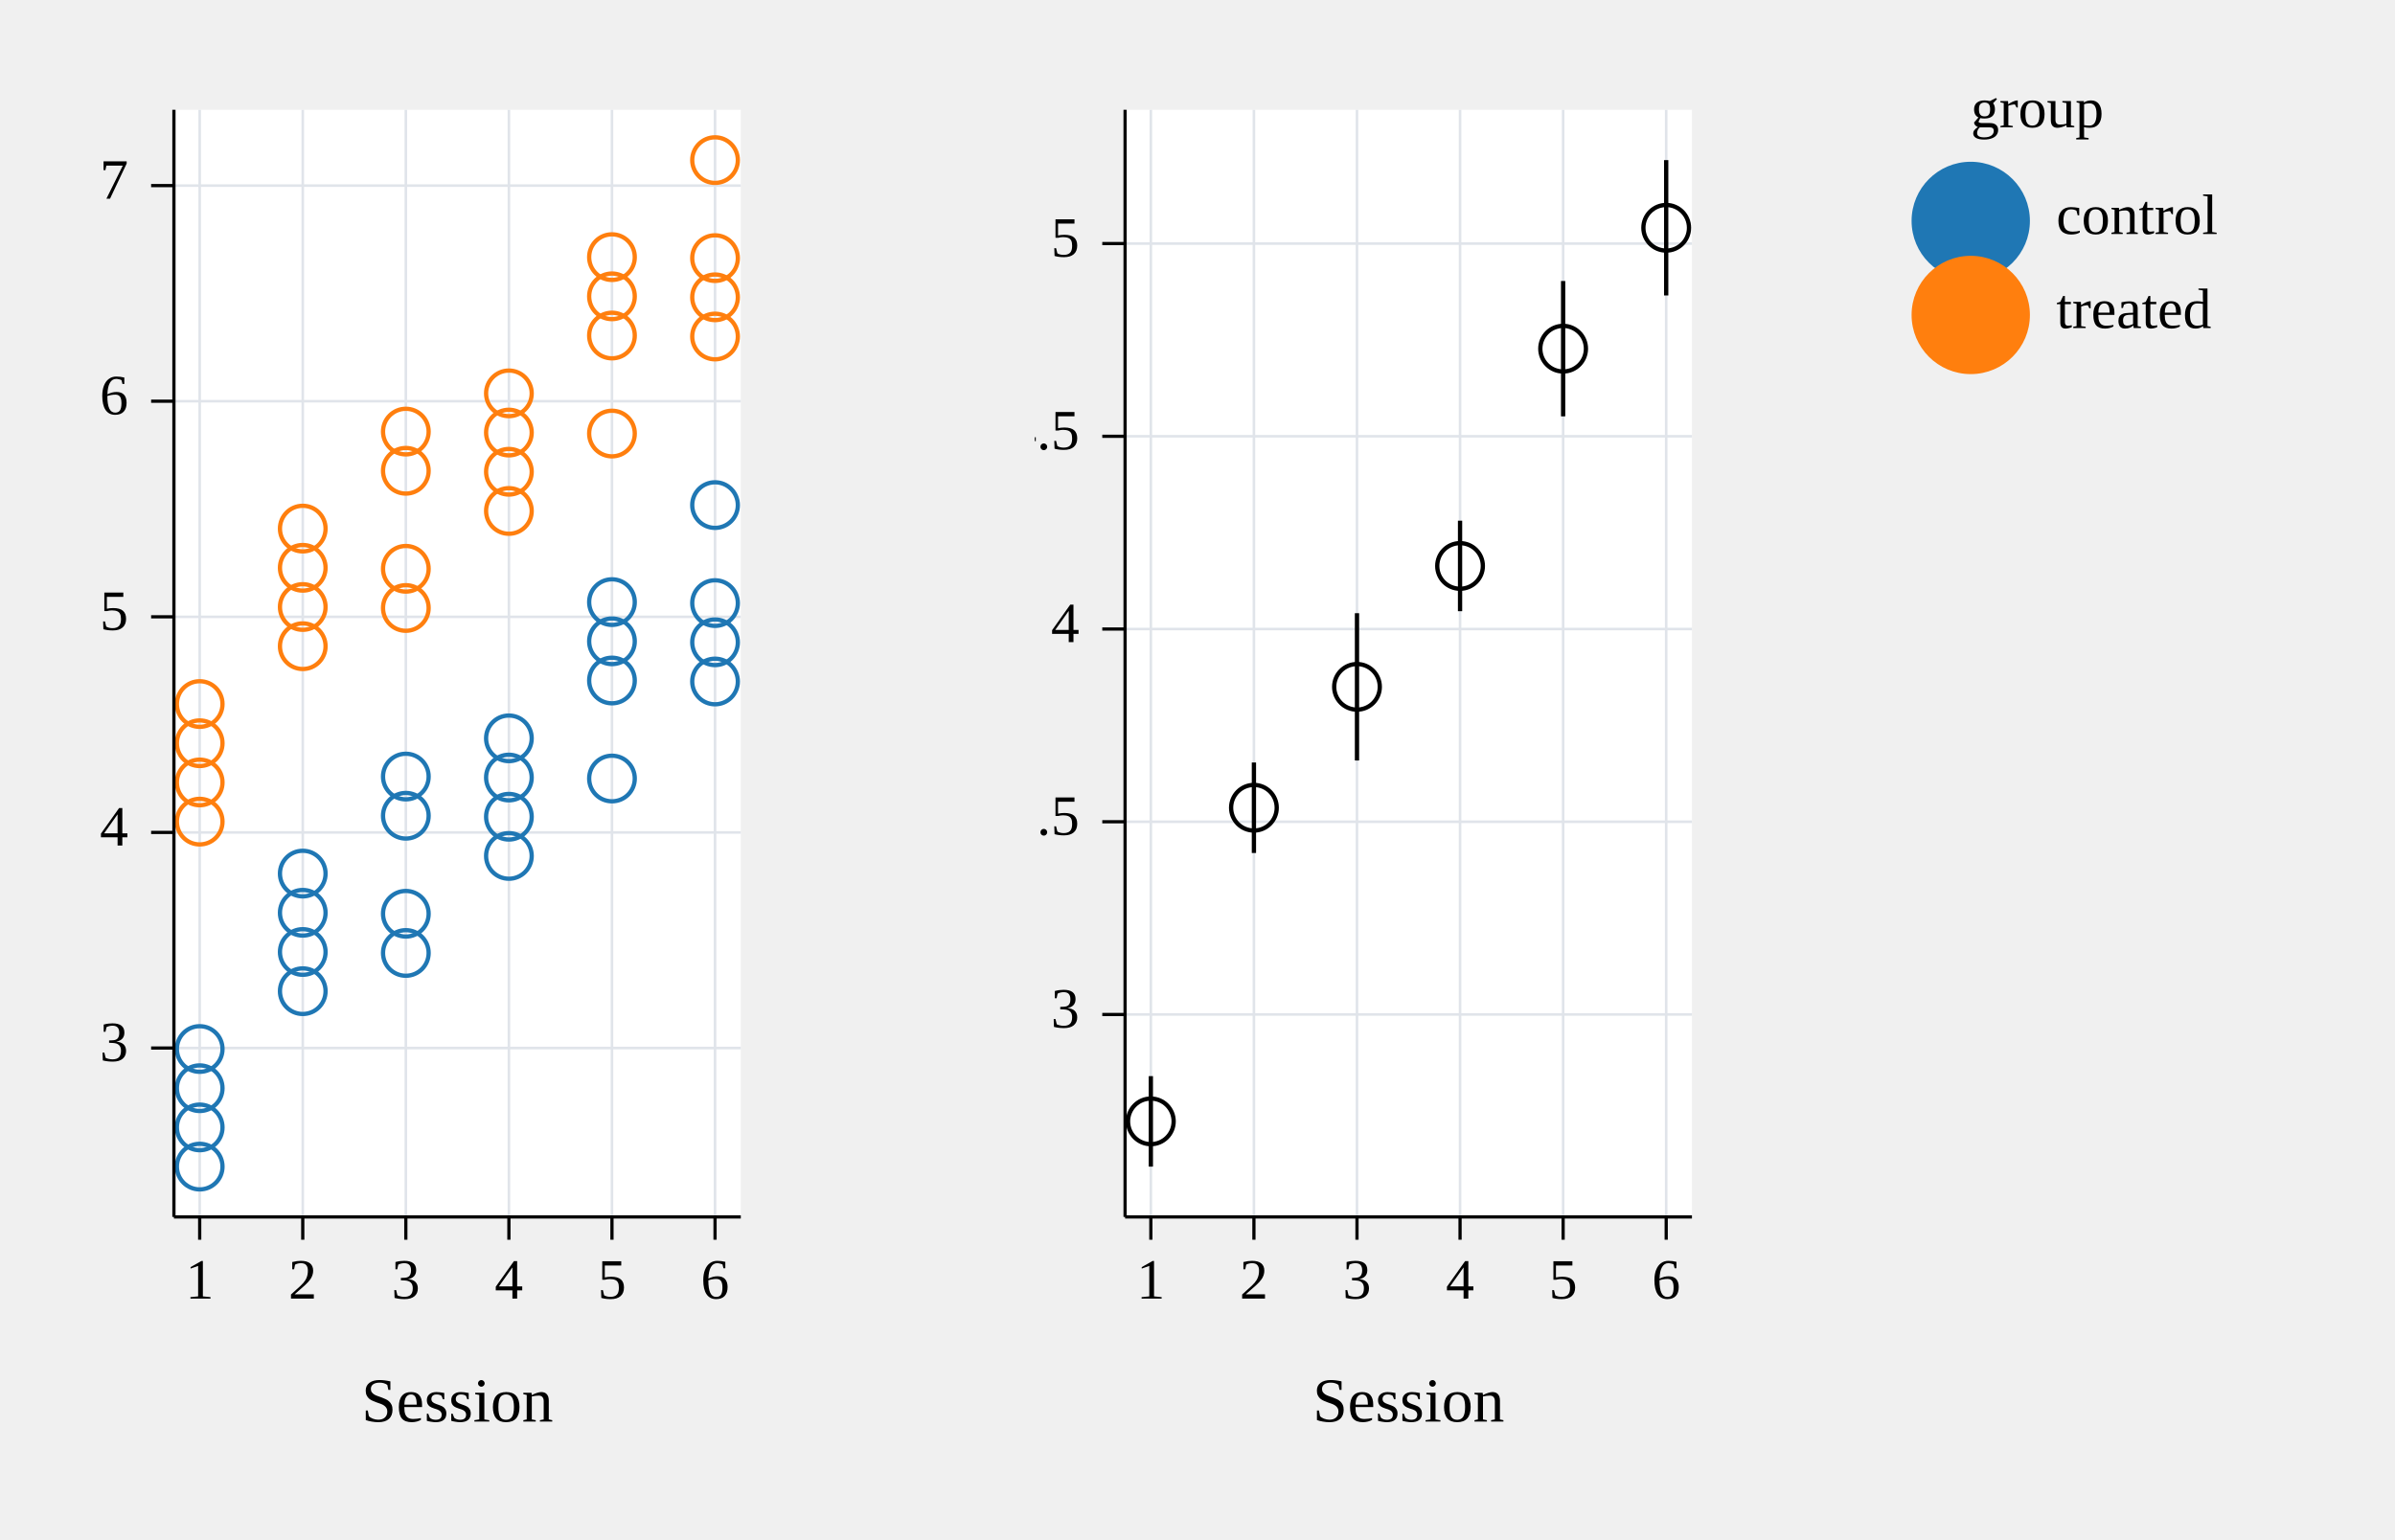
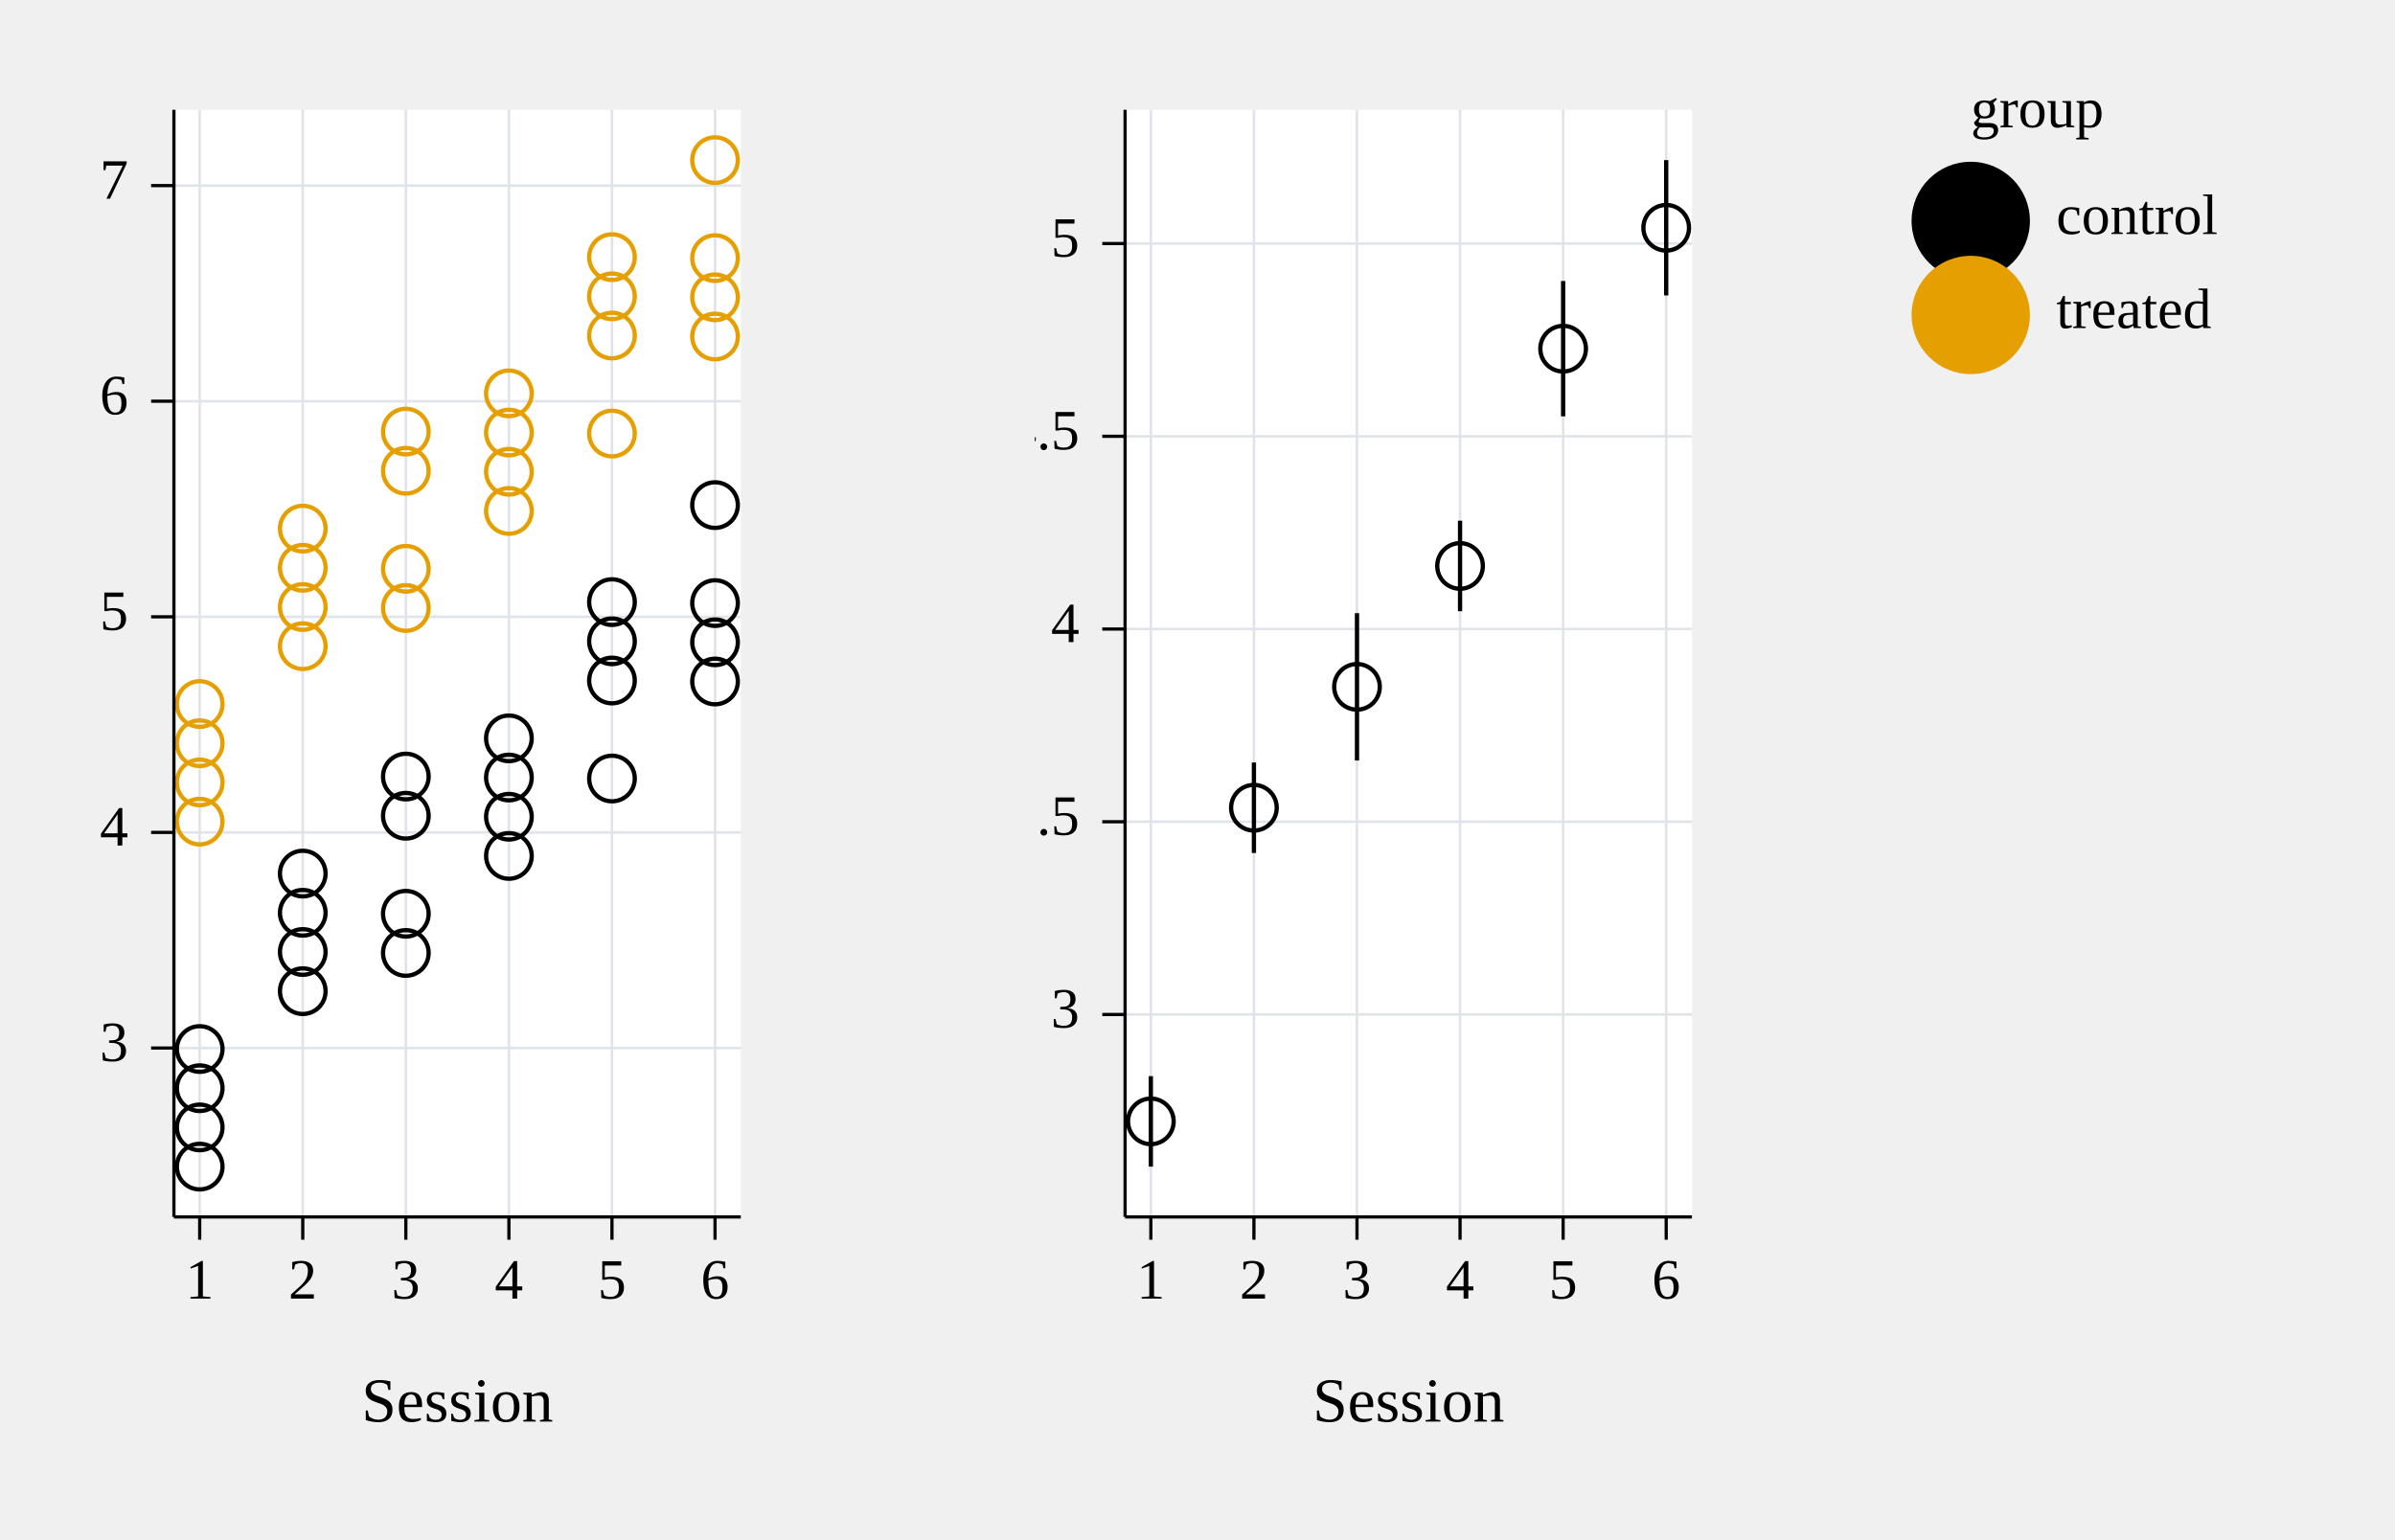
<svg xmlns="http://www.w3.org/2000/svg" width="560" height="360" viewBox="0 0 560 360" id="intaglio-svg" role="img" aria-labelledby="intaglio-svg-title" aria-describedby="intaglio-svg-description">
  <g data-name="composition-cell-0" clip-path="url(#clip-0)">
    <g data-name="plot-panel" clip-path="url(#clip-1)">
      <rect data-name="plot-panel-background" stroke="none" fill="#ffffff" stroke-width="1" stroke-linecap="butt" stroke-linejoin="miter" x="40.668" y="25.679" width="132.548" height="258.951" />
      <polyline data-name="plot-panel-grid-x" stroke="#e0e4ea" fill="none" stroke-width="0.6" stroke-linecap="butt" stroke-linejoin="miter" points="46.693,284.63 46.693,25.679" />
      <polyline data-name="plot-panel-grid-x" stroke="#e0e4ea" fill="none" stroke-width="0.6" stroke-linecap="butt" stroke-linejoin="miter" points="70.792,284.63 70.792,25.679" />
      <polyline data-name="plot-panel-grid-x" stroke="#e0e4ea" fill="none" stroke-width="0.6" stroke-linecap="butt" stroke-linejoin="miter" points="94.892,284.63 94.892,25.679" />
      <polyline data-name="plot-panel-grid-x" stroke="#e0e4ea" fill="none" stroke-width="0.6" stroke-linecap="butt" stroke-linejoin="miter" points="118.991,284.63 118.991,25.679" />
      <polyline data-name="plot-panel-grid-x" stroke="#e0e4ea" fill="none" stroke-width="0.6" stroke-linecap="butt" stroke-linejoin="miter" points="143.091,284.63 143.091,25.679" />
      <polyline data-name="plot-panel-grid-x" stroke="#e0e4ea" fill="none" stroke-width="0.6" stroke-linecap="butt" stroke-linejoin="miter" points="167.191,284.63 167.191,25.679" />
      <polyline data-name="plot-panel-grid-y" stroke="#e0e4ea" fill="none" stroke-width="0.6" stroke-linecap="butt" stroke-linejoin="miter" points="40.668,245.123 173.215,245.123" />
      <polyline data-name="plot-panel-grid-y" stroke="#e0e4ea" fill="none" stroke-width="0.6" stroke-linecap="butt" stroke-linejoin="miter" points="40.668,194.695 173.215,194.695" />
      <polyline data-name="plot-panel-grid-y" stroke="#e0e4ea" fill="none" stroke-width="0.6" stroke-linecap="butt" stroke-linejoin="miter" points="40.668,144.266 173.215,144.266" />
      <polyline data-name="plot-panel-grid-y" stroke="#e0e4ea" fill="none" stroke-width="0.6" stroke-linecap="butt" stroke-linejoin="miter" points="40.668,93.838 173.215,93.838" />
      <polyline data-name="plot-panel-grid-y" stroke="#e0e4ea" fill="none" stroke-width="0.6" stroke-linecap="butt" stroke-linejoin="miter" points="40.668,43.409 173.215,43.409" />
-       <circle stroke="#1f77b4" fill="none" stroke-width="1" stroke-linecap="butt" stroke-linejoin="miter" cx="46.693" cy="272.859" r="5.333" />
-       <circle stroke="#1f77b4" fill="none" stroke-width="1" stroke-linecap="butt" stroke-linejoin="miter" cx="70.792" cy="231.829" r="5.333" />
-       <circle stroke="#1f77b4" fill="none" stroke-width="1" stroke-linecap="butt" stroke-linejoin="miter" cx="94.892" cy="190.798" r="5.333" />
-       <circle stroke="#1f77b4" fill="none" stroke-width="1" stroke-linecap="butt" stroke-linejoin="miter" cx="118.991" cy="200.196" r="5.333" />
-       <circle stroke="#1f77b4" fill="none" stroke-width="1" stroke-linecap="butt" stroke-linejoin="miter" cx="143.091" cy="159.166" r="5.333" />
-       <circle stroke="#1f77b4" fill="none" stroke-width="1" stroke-linecap="butt" stroke-linejoin="miter" cx="167.191" cy="118.135" r="5.333" />
-       <circle stroke="#1f77b4" fill="none" stroke-width="1" stroke-linecap="butt" stroke-linejoin="miter" cx="46.693" cy="263.69" r="5.333" />
-       <circle stroke="#1f77b4" fill="none" stroke-width="1" stroke-linecap="butt" stroke-linejoin="miter" cx="70.792" cy="222.66" r="5.333" />
-       <circle stroke="#1f77b4" fill="none" stroke-width="1" stroke-linecap="butt" stroke-linejoin="miter" cx="94.892" cy="181.629" r="5.333" />
-       <circle stroke="#1f77b4" fill="none" stroke-width="1" stroke-linecap="butt" stroke-linejoin="miter" cx="118.991" cy="191.027" r="5.333" />
-       <circle stroke="#1f77b4" fill="none" stroke-width="1" stroke-linecap="butt" stroke-linejoin="miter" cx="143.091" cy="149.997" r="5.333" />
-       <circle stroke="#1f77b4" fill="none" stroke-width="1" stroke-linecap="butt" stroke-linejoin="miter" cx="167.191" cy="159.395" r="5.333" />
-       <circle stroke="#1f77b4" fill="none" stroke-width="1" stroke-linecap="butt" stroke-linejoin="miter" cx="46.693" cy="254.522" r="5.333" />
-       <circle stroke="#1f77b4" fill="none" stroke-width="1" stroke-linecap="butt" stroke-linejoin="miter" cx="70.792" cy="213.491" r="5.333" />
-       <circle stroke="#1f77b4" fill="none" stroke-width="1" stroke-linecap="butt" stroke-linejoin="miter" cx="94.892" cy="222.889" r="5.333" />
-       <circle stroke="#1f77b4" fill="none" stroke-width="1" stroke-linecap="butt" stroke-linejoin="miter" cx="118.991" cy="181.858" r="5.333" />
-       <circle stroke="#1f77b4" fill="none" stroke-width="1" stroke-linecap="butt" stroke-linejoin="miter" cx="143.091" cy="140.828" r="5.333" />
-       <circle stroke="#1f77b4" fill="none" stroke-width="1" stroke-linecap="butt" stroke-linejoin="miter" cx="167.191" cy="150.226" r="5.333" />
-       <circle stroke="#1f77b4" fill="none" stroke-width="1" stroke-linecap="butt" stroke-linejoin="miter" cx="46.693" cy="245.353" r="5.333" />
-       <circle stroke="#1f77b4" fill="none" stroke-width="1" stroke-linecap="butt" stroke-linejoin="miter" cx="70.792" cy="204.322" r="5.333" />
-       <circle stroke="#1f77b4" fill="none" stroke-width="1" stroke-linecap="butt" stroke-linejoin="miter" cx="94.892" cy="213.72" r="5.333" />
-       <circle stroke="#1f77b4" fill="none" stroke-width="1" stroke-linecap="butt" stroke-linejoin="miter" cx="118.991" cy="172.69" r="5.333" />
-       <circle stroke="#1f77b4" fill="none" stroke-width="1" stroke-linecap="butt" stroke-linejoin="miter" cx="143.091" cy="182.088" r="5.333" />
-       <circle stroke="#1f77b4" fill="none" stroke-width="1" stroke-linecap="butt" stroke-linejoin="miter" cx="167.191" cy="141.057" r="5.333" />
-       <circle stroke="#ff7f0e" fill="none" stroke-width="1" stroke-linecap="butt" stroke-linejoin="miter" cx="46.693" cy="192.173" r="5.333" />
-       <circle stroke="#ff7f0e" fill="none" stroke-width="1" stroke-linecap="butt" stroke-linejoin="miter" cx="70.792" cy="151.143" r="5.333" />
-       <circle stroke="#ff7f0e" fill="none" stroke-width="1" stroke-linecap="butt" stroke-linejoin="miter" cx="94.892" cy="110.112" r="5.333" />
-       <circle stroke="#ff7f0e" fill="none" stroke-width="1" stroke-linecap="butt" stroke-linejoin="miter" cx="118.991" cy="119.51" r="5.333" />
-       <circle stroke="#ff7f0e" fill="none" stroke-width="1" stroke-linecap="butt" stroke-linejoin="miter" cx="143.091" cy="78.48" r="5.333" />
-       <circle stroke="#ff7f0e" fill="none" stroke-width="1" stroke-linecap="butt" stroke-linejoin="miter" cx="167.191" cy="37.45" r="5.333" />
-       <circle stroke="#ff7f0e" fill="none" stroke-width="1" stroke-linecap="butt" stroke-linejoin="miter" cx="46.693" cy="183.005" r="5.333" />
-       <circle stroke="#ff7f0e" fill="none" stroke-width="1" stroke-linecap="butt" stroke-linejoin="miter" cx="70.792" cy="141.974" r="5.333" />
-       <circle stroke="#ff7f0e" fill="none" stroke-width="1" stroke-linecap="butt" stroke-linejoin="miter" cx="94.892" cy="100.944" r="5.333" />
-       <circle stroke="#ff7f0e" fill="none" stroke-width="1" stroke-linecap="butt" stroke-linejoin="miter" cx="118.991" cy="110.342" r="5.333" />
-       <circle stroke="#ff7f0e" fill="none" stroke-width="1" stroke-linecap="butt" stroke-linejoin="miter" cx="143.091" cy="69.311" r="5.333" />
-       <circle stroke="#ff7f0e" fill="none" stroke-width="1" stroke-linecap="butt" stroke-linejoin="miter" cx="167.191" cy="78.709" r="5.333" />
-       <circle stroke="#ff7f0e" fill="none" stroke-width="1" stroke-linecap="butt" stroke-linejoin="miter" cx="46.693" cy="173.836" r="5.333" />
-       <circle stroke="#ff7f0e" fill="none" stroke-width="1" stroke-linecap="butt" stroke-linejoin="miter" cx="70.792" cy="132.805" r="5.333" />
-       <circle stroke="#ff7f0e" fill="none" stroke-width="1" stroke-linecap="butt" stroke-linejoin="miter" cx="94.892" cy="142.203" r="5.333" />
-       <circle stroke="#ff7f0e" fill="none" stroke-width="1" stroke-linecap="butt" stroke-linejoin="miter" cx="118.991" cy="101.173" r="5.333" />
-       <circle stroke="#ff7f0e" fill="none" stroke-width="1" stroke-linecap="butt" stroke-linejoin="miter" cx="143.091" cy="60.142" r="5.333" />
-       <circle stroke="#ff7f0e" fill="none" stroke-width="1" stroke-linecap="butt" stroke-linejoin="miter" cx="167.191" cy="69.54" r="5.333" />
-       <circle stroke="#ff7f0e" fill="none" stroke-width="1" stroke-linecap="butt" stroke-linejoin="miter" cx="46.693" cy="164.667" r="5.333" />
-       <circle stroke="#ff7f0e" fill="none" stroke-width="1" stroke-linecap="butt" stroke-linejoin="miter" cx="70.792" cy="123.636" r="5.333" />
-       <circle stroke="#ff7f0e" fill="none" stroke-width="1" stroke-linecap="butt" stroke-linejoin="miter" cx="94.892" cy="133.035" r="5.333" />
-       <circle stroke="#ff7f0e" fill="none" stroke-width="1" stroke-linecap="butt" stroke-linejoin="miter" cx="118.991" cy="92.004" r="5.333" />
-       <circle stroke="#ff7f0e" fill="none" stroke-width="1" stroke-linecap="butt" stroke-linejoin="miter" cx="143.091" cy="101.402" r="5.333" />
-       <circle stroke="#ff7f0e" fill="none" stroke-width="1" stroke-linecap="butt" stroke-linejoin="miter" cx="167.191" cy="60.372" r="5.333" />
+       <circle stroke="#000000" fill="none" stroke-width="1" stroke-linecap="butt" stroke-linejoin="miter" cx="46.693" cy="272.859" r="5.333" />
+       <circle stroke="#000000" fill="none" stroke-width="1" stroke-linecap="butt" stroke-linejoin="miter" cx="70.792" cy="231.829" r="5.333" />
+       <circle stroke="#000000" fill="none" stroke-width="1" stroke-linecap="butt" stroke-linejoin="miter" cx="94.892" cy="190.798" r="5.333" />
+       <circle stroke="#000000" fill="none" stroke-width="1" stroke-linecap="butt" stroke-linejoin="miter" cx="118.991" cy="200.196" r="5.333" />
+       <circle stroke="#000000" fill="none" stroke-width="1" stroke-linecap="butt" stroke-linejoin="miter" cx="143.091" cy="159.166" r="5.333" />
+       <circle stroke="#000000" fill="none" stroke-width="1" stroke-linecap="butt" stroke-linejoin="miter" cx="167.191" cy="118.135" r="5.333" />
+       <circle stroke="#000000" fill="none" stroke-width="1" stroke-linecap="butt" stroke-linejoin="miter" cx="46.693" cy="263.69" r="5.333" />
+       <circle stroke="#000000" fill="none" stroke-width="1" stroke-linecap="butt" stroke-linejoin="miter" cx="70.792" cy="222.66" r="5.333" />
+       <circle stroke="#000000" fill="none" stroke-width="1" stroke-linecap="butt" stroke-linejoin="miter" cx="94.892" cy="181.629" r="5.333" />
+       <circle stroke="#000000" fill="none" stroke-width="1" stroke-linecap="butt" stroke-linejoin="miter" cx="118.991" cy="191.027" r="5.333" />
+       <circle stroke="#000000" fill="none" stroke-width="1" stroke-linecap="butt" stroke-linejoin="miter" cx="143.091" cy="149.997" r="5.333" />
+       <circle stroke="#000000" fill="none" stroke-width="1" stroke-linecap="butt" stroke-linejoin="miter" cx="167.191" cy="159.395" r="5.333" />
+       <circle stroke="#000000" fill="none" stroke-width="1" stroke-linecap="butt" stroke-linejoin="miter" cx="46.693" cy="254.522" r="5.333" />
+       <circle stroke="#000000" fill="none" stroke-width="1" stroke-linecap="butt" stroke-linejoin="miter" cx="70.792" cy="213.491" r="5.333" />
+       <circle stroke="#000000" fill="none" stroke-width="1" stroke-linecap="butt" stroke-linejoin="miter" cx="94.892" cy="222.889" r="5.333" />
+       <circle stroke="#000000" fill="none" stroke-width="1" stroke-linecap="butt" stroke-linejoin="miter" cx="118.991" cy="181.858" r="5.333" />
+       <circle stroke="#000000" fill="none" stroke-width="1" stroke-linecap="butt" stroke-linejoin="miter" cx="143.091" cy="140.828" r="5.333" />
+       <circle stroke="#000000" fill="none" stroke-width="1" stroke-linecap="butt" stroke-linejoin="miter" cx="167.191" cy="150.226" r="5.333" />
+       <circle stroke="#000000" fill="none" stroke-width="1" stroke-linecap="butt" stroke-linejoin="miter" cx="46.693" cy="245.353" r="5.333" />
+       <circle stroke="#000000" fill="none" stroke-width="1" stroke-linecap="butt" stroke-linejoin="miter" cx="70.792" cy="204.322" r="5.333" />
+       <circle stroke="#000000" fill="none" stroke-width="1" stroke-linecap="butt" stroke-linejoin="miter" cx="94.892" cy="213.72" r="5.333" />
+       <circle stroke="#000000" fill="none" stroke-width="1" stroke-linecap="butt" stroke-linejoin="miter" cx="118.991" cy="172.69" r="5.333" />
+       <circle stroke="#000000" fill="none" stroke-width="1" stroke-linecap="butt" stroke-linejoin="miter" cx="143.091" cy="182.088" r="5.333" />
+       <circle stroke="#000000" fill="none" stroke-width="1" stroke-linecap="butt" stroke-linejoin="miter" cx="167.191" cy="141.057" r="5.333" />
+       <circle stroke="#e69f00" fill="none" stroke-width="1" stroke-linecap="butt" stroke-linejoin="miter" cx="46.693" cy="192.173" r="5.333" />
+       <circle stroke="#e69f00" fill="none" stroke-width="1" stroke-linecap="butt" stroke-linejoin="miter" cx="70.792" cy="151.143" r="5.333" />
+       <circle stroke="#e69f00" fill="none" stroke-width="1" stroke-linecap="butt" stroke-linejoin="miter" cx="94.892" cy="110.112" r="5.333" />
+       <circle stroke="#e69f00" fill="none" stroke-width="1" stroke-linecap="butt" stroke-linejoin="miter" cx="118.991" cy="119.51" r="5.333" />
+       <circle stroke="#e69f00" fill="none" stroke-width="1" stroke-linecap="butt" stroke-linejoin="miter" cx="143.091" cy="78.48" r="5.333" />
+       <circle stroke="#e69f00" fill="none" stroke-width="1" stroke-linecap="butt" stroke-linejoin="miter" cx="167.191" cy="37.45" r="5.333" />
+       <circle stroke="#e69f00" fill="none" stroke-width="1" stroke-linecap="butt" stroke-linejoin="miter" cx="46.693" cy="183.005" r="5.333" />
+       <circle stroke="#e69f00" fill="none" stroke-width="1" stroke-linecap="butt" stroke-linejoin="miter" cx="70.792" cy="141.974" r="5.333" />
+       <circle stroke="#e69f00" fill="none" stroke-width="1" stroke-linecap="butt" stroke-linejoin="miter" cx="94.892" cy="100.944" r="5.333" />
+       <circle stroke="#e69f00" fill="none" stroke-width="1" stroke-linecap="butt" stroke-linejoin="miter" cx="118.991" cy="110.342" r="5.333" />
+       <circle stroke="#e69f00" fill="none" stroke-width="1" stroke-linecap="butt" stroke-linejoin="miter" cx="143.091" cy="69.311" r="5.333" />
+       <circle stroke="#e69f00" fill="none" stroke-width="1" stroke-linecap="butt" stroke-linejoin="miter" cx="167.191" cy="78.709" r="5.333" />
+       <circle stroke="#e69f00" fill="none" stroke-width="1" stroke-linecap="butt" stroke-linejoin="miter" cx="46.693" cy="173.836" r="5.333" />
+       <circle stroke="#e69f00" fill="none" stroke-width="1" stroke-linecap="butt" stroke-linejoin="miter" cx="70.792" cy="132.805" r="5.333" />
+       <circle stroke="#e69f00" fill="none" stroke-width="1" stroke-linecap="butt" stroke-linejoin="miter" cx="94.892" cy="142.203" r="5.333" />
+       <circle stroke="#e69f00" fill="none" stroke-width="1" stroke-linecap="butt" stroke-linejoin="miter" cx="118.991" cy="101.173" r="5.333" />
+       <circle stroke="#e69f00" fill="none" stroke-width="1" stroke-linecap="butt" stroke-linejoin="miter" cx="143.091" cy="60.142" r="5.333" />
+       <circle stroke="#e69f00" fill="none" stroke-width="1" stroke-linecap="butt" stroke-linejoin="miter" cx="167.191" cy="69.54" r="5.333" />
+       <circle stroke="#e69f00" fill="none" stroke-width="1" stroke-linecap="butt" stroke-linejoin="miter" cx="46.693" cy="164.667" r="5.333" />
+       <circle stroke="#e69f00" fill="none" stroke-width="1" stroke-linecap="butt" stroke-linejoin="miter" cx="70.792" cy="123.636" r="5.333" />
+       <circle stroke="#e69f00" fill="none" stroke-width="1" stroke-linecap="butt" stroke-linejoin="miter" cx="94.892" cy="133.035" r="5.333" />
+       <circle stroke="#e69f00" fill="none" stroke-width="1" stroke-linecap="butt" stroke-linejoin="miter" cx="118.991" cy="92.004" r="5.333" />
+       <circle stroke="#e69f00" fill="none" stroke-width="1" stroke-linecap="butt" stroke-linejoin="miter" cx="143.091" cy="101.402" r="5.333" />
+       <circle stroke="#e69f00" fill="none" stroke-width="1" stroke-linecap="butt" stroke-linejoin="miter" cx="167.191" cy="60.372" r="5.333" />
    </g>
    <g data-name="x-axis">
      <polyline data-name="x-axis-baseline" stroke="#000000" fill="none" stroke-width="0.75" stroke-linecap="butt" stroke-linejoin="miter" points="40.668,284.63 173.215,284.63" />
      <polyline data-name="x-axis-ticks" stroke="#000000" fill="none" stroke-width="0.75" stroke-linecap="butt" stroke-linejoin="miter" points="46.693,284.63 46.693,289.963" />
      <polyline data-name="x-axis-ticks" stroke="#000000" fill="none" stroke-width="0.75" stroke-linecap="butt" stroke-linejoin="miter" points="70.792,284.63 70.792,289.963" />
      <polyline data-name="x-axis-ticks" stroke="#000000" fill="none" stroke-width="0.75" stroke-linecap="butt" stroke-linejoin="miter" points="94.892,284.63 94.892,289.963" />
      <polyline data-name="x-axis-ticks" stroke="#000000" fill="none" stroke-width="0.75" stroke-linecap="butt" stroke-linejoin="miter" points="118.991,284.63 118.991,289.963" />
      <polyline data-name="x-axis-ticks" stroke="#000000" fill="none" stroke-width="0.75" stroke-linecap="butt" stroke-linejoin="miter" points="143.091,284.63 143.091,289.963" />
      <polyline data-name="x-axis-ticks" stroke="#000000" fill="none" stroke-width="0.75" stroke-linecap="butt" stroke-linejoin="miter" points="167.191,284.63 167.191,289.963" />
      <text data-name="x-axis-label" fill="#000000" stroke="none" font-size="13.333" x="46.693" y="295.296" text-anchor="middle" dominant-baseline="text-before-edge">1</text>
      <text data-name="x-axis-label" fill="#000000" stroke="none" font-size="13.333" x="70.792" y="295.296" text-anchor="middle" dominant-baseline="text-before-edge">2</text>
      <text data-name="x-axis-label" fill="#000000" stroke="none" font-size="13.333" x="94.892" y="295.296" text-anchor="middle" dominant-baseline="text-before-edge">3</text>
      <text data-name="x-axis-label" fill="#000000" stroke="none" font-size="13.333" x="118.991" y="295.296" text-anchor="middle" dominant-baseline="text-before-edge">4</text>
      <text data-name="x-axis-label" fill="#000000" stroke="none" font-size="13.333" x="143.091" y="295.296" text-anchor="middle" dominant-baseline="text-before-edge">5</text>
      <text data-name="x-axis-label" fill="#000000" stroke="none" font-size="13.333" x="167.191" y="295.296" text-anchor="middle" dominant-baseline="text-before-edge">6</text>
      <text data-name="x-axis-title" fill="#000000" stroke="none" font-size="14.667" x="106.942" y="329.13" text-anchor="middle" dominant-baseline="middle">Session</text>
    </g>
    <g data-name="y-axis">
      <polyline data-name="y-axis-baseline" stroke="#000000" fill="none" stroke-width="0.75" stroke-linecap="butt" stroke-linejoin="miter" points="40.668,284.63 40.668,25.679" />
      <polyline data-name="y-axis-ticks" stroke="#000000" fill="none" stroke-width="0.75" stroke-linecap="butt" stroke-linejoin="miter" points="40.668,245.123 35.334,245.123" />
      <polyline data-name="y-axis-ticks" stroke="#000000" fill="none" stroke-width="0.75" stroke-linecap="butt" stroke-linejoin="miter" points="40.668,194.695 35.334,194.695" />
      <polyline data-name="y-axis-ticks" stroke="#000000" fill="none" stroke-width="0.75" stroke-linecap="butt" stroke-linejoin="miter" points="40.668,144.266 35.334,144.266" />
      <polyline data-name="y-axis-ticks" stroke="#000000" fill="none" stroke-width="0.75" stroke-linecap="butt" stroke-linejoin="miter" points="40.668,93.838 35.334,93.838" />
      <polyline data-name="y-axis-ticks" stroke="#000000" fill="none" stroke-width="0.75" stroke-linecap="butt" stroke-linejoin="miter" points="40.668,43.409 35.334,43.409" />
      <text data-name="y-axis-label" fill="#000000" stroke="none" font-size="13.333" x="30.001" y="245.123" text-anchor="end" dominant-baseline="middle">3</text>
      <text data-name="y-axis-label" fill="#000000" stroke="none" font-size="13.333" x="30.001" y="194.695" text-anchor="end" dominant-baseline="middle">4</text>
      <text data-name="y-axis-label" fill="#000000" stroke="none" font-size="13.333" x="30.001" y="144.266" text-anchor="end" dominant-baseline="middle">5</text>
      <text data-name="y-axis-label" fill="#000000" stroke="none" font-size="13.333" x="30.001" y="93.838" text-anchor="end" dominant-baseline="middle">6</text>
      <text data-name="y-axis-label" fill="#000000" stroke="none" font-size="13.333" x="30.001" y="43.409" text-anchor="end" dominant-baseline="middle">7</text>
      <text data-name="y-axis-title" fill="#000000" stroke="none" font-size="14.667" x="4.568" y="155.154" text-anchor="middle" dominant-baseline="middle" transform="rotate(-90 4.5676 155.1543)">Score</text>
    </g>
  </g>
  <g data-name="composition-cell-1" clip-path="url(#clip-2)">
    <g data-name="plot-panel" clip-path="url(#clip-3)">
      <rect data-name="plot-panel-background" stroke="none" fill="#ffffff" stroke-width="1" stroke-linecap="butt" stroke-linejoin="miter" x="263.068" y="25.679" width="132.548" height="258.951" />
      <polyline data-name="plot-panel-grid-x" stroke="#e0e4ea" fill="none" stroke-width="0.6" stroke-linecap="butt" stroke-linejoin="miter" points="269.092,284.63 269.092,25.679" />
      <polyline data-name="plot-panel-grid-x" stroke="#e0e4ea" fill="none" stroke-width="0.6" stroke-linecap="butt" stroke-linejoin="miter" points="293.192,284.63 293.192,25.679" />
      <polyline data-name="plot-panel-grid-x" stroke="#e0e4ea" fill="none" stroke-width="0.6" stroke-linecap="butt" stroke-linejoin="miter" points="317.292,284.63 317.292,25.679" />
      <polyline data-name="plot-panel-grid-x" stroke="#e0e4ea" fill="none" stroke-width="0.6" stroke-linecap="butt" stroke-linejoin="miter" points="341.391,284.63 341.391,25.679" />
      <polyline data-name="plot-panel-grid-x" stroke="#e0e4ea" fill="none" stroke-width="0.6" stroke-linecap="butt" stroke-linejoin="miter" points="365.491,284.63 365.491,25.679" />
      <polyline data-name="plot-panel-grid-x" stroke="#e0e4ea" fill="none" stroke-width="0.6" stroke-linecap="butt" stroke-linejoin="miter" points="389.591,284.63 389.591,25.679" />
      <polyline data-name="plot-panel-grid-y" stroke="#e0e4ea" fill="none" stroke-width="0.6" stroke-linecap="butt" stroke-linejoin="miter" points="263.068,237.28 395.615,237.28" />
      <polyline data-name="plot-panel-grid-y" stroke="#e0e4ea" fill="none" stroke-width="0.6" stroke-linecap="butt" stroke-linejoin="miter" points="263.068,192.201 395.615,192.201" />
      <polyline data-name="plot-panel-grid-y" stroke="#e0e4ea" fill="none" stroke-width="0.6" stroke-linecap="butt" stroke-linejoin="miter" points="263.068,147.123 395.615,147.123" />
      <polyline data-name="plot-panel-grid-y" stroke="#e0e4ea" fill="none" stroke-width="0.6" stroke-linecap="butt" stroke-linejoin="miter" points="263.068,102.044 395.615,102.044" />
      <polyline data-name="plot-panel-grid-y" stroke="#e0e4ea" fill="none" stroke-width="0.6" stroke-linecap="butt" stroke-linejoin="miter" points="263.068,56.965 395.615,56.965" />
      <polyline data-name="stat-summary-interval-0" stroke="#000000" fill="none" stroke-width="1" stroke-linecap="butt" stroke-linejoin="miter" points="269.092,272.859 269.092,251.697" />
      <circle data-name="stat-summary-mean-0" stroke="#000000" fill="none" stroke-width="1" stroke-linecap="butt" stroke-linejoin="miter" cx="269.092" cy="262.278" r="5.333" />
      <polyline data-name="stat-summary-interval-1" stroke="#000000" fill="none" stroke-width="1" stroke-linecap="butt" stroke-linejoin="miter" points="293.192,199.504 293.192,178.342" />
      <circle data-name="stat-summary-mean-1" stroke="#000000" fill="none" stroke-width="1" stroke-linecap="butt" stroke-linejoin="miter" cx="293.192" cy="188.923" r="5.333" />
      <polyline data-name="stat-summary-interval-2" stroke="#000000" fill="none" stroke-width="1" stroke-linecap="butt" stroke-linejoin="miter" points="317.292,177.871 317.292,143.421" />
      <circle data-name="stat-summary-mean-2" stroke="#000000" fill="none" stroke-width="1" stroke-linecap="butt" stroke-linejoin="miter" cx="317.292" cy="160.646" r="5.333" />
      <polyline data-name="stat-summary-interval-3" stroke="#000000" fill="none" stroke-width="1" stroke-linecap="butt" stroke-linejoin="miter" points="341.391,142.951 341.391,121.788" />
      <circle data-name="stat-summary-mean-3" stroke="#000000" fill="none" stroke-width="1" stroke-linecap="butt" stroke-linejoin="miter" cx="341.391" cy="132.37" r="5.333" />
      <polyline data-name="stat-summary-interval-4" stroke="#000000" fill="none" stroke-width="1" stroke-linecap="butt" stroke-linejoin="miter" points="365.491,97.381 365.491,65.726" />
      <circle data-name="stat-summary-mean-4" stroke="#000000" fill="none" stroke-width="1" stroke-linecap="butt" stroke-linejoin="miter" cx="365.491" cy="81.554" r="5.333" />
      <polyline data-name="stat-summary-interval-5" stroke="#000000" fill="none" stroke-width="1" stroke-linecap="butt" stroke-linejoin="miter" points="389.591,69.105 389.591,37.45" />
      <circle data-name="stat-summary-mean-5" stroke="#000000" fill="none" stroke-width="1" stroke-linecap="butt" stroke-linejoin="miter" cx="389.591" cy="53.277" r="5.333" />
    </g>
    <g data-name="x-axis">
      <polyline data-name="x-axis-baseline" stroke="#000000" fill="none" stroke-width="0.75" stroke-linecap="butt" stroke-linejoin="miter" points="263.068,284.63 395.615,284.63" />
      <polyline data-name="x-axis-ticks" stroke="#000000" fill="none" stroke-width="0.75" stroke-linecap="butt" stroke-linejoin="miter" points="269.092,284.63 269.092,289.963" />
      <polyline data-name="x-axis-ticks" stroke="#000000" fill="none" stroke-width="0.75" stroke-linecap="butt" stroke-linejoin="miter" points="293.192,284.63 293.192,289.963" />
      <polyline data-name="x-axis-ticks" stroke="#000000" fill="none" stroke-width="0.75" stroke-linecap="butt" stroke-linejoin="miter" points="317.292,284.63 317.292,289.963" />
      <polyline data-name="x-axis-ticks" stroke="#000000" fill="none" stroke-width="0.75" stroke-linecap="butt" stroke-linejoin="miter" points="341.391,284.63 341.391,289.963" />
      <polyline data-name="x-axis-ticks" stroke="#000000" fill="none" stroke-width="0.75" stroke-linecap="butt" stroke-linejoin="miter" points="365.491,284.63 365.491,289.963" />
      <polyline data-name="x-axis-ticks" stroke="#000000" fill="none" stroke-width="0.75" stroke-linecap="butt" stroke-linejoin="miter" points="389.591,284.63 389.591,289.963" />
      <text data-name="x-axis-label" fill="#000000" stroke="none" font-size="13.333" x="269.092" y="295.296" text-anchor="middle" dominant-baseline="text-before-edge">1</text>
      <text data-name="x-axis-label" fill="#000000" stroke="none" font-size="13.333" x="293.192" y="295.296" text-anchor="middle" dominant-baseline="text-before-edge">2</text>
      <text data-name="x-axis-label" fill="#000000" stroke="none" font-size="13.333" x="317.292" y="295.296" text-anchor="middle" dominant-baseline="text-before-edge">3</text>
      <text data-name="x-axis-label" fill="#000000" stroke="none" font-size="13.333" x="341.391" y="295.296" text-anchor="middle" dominant-baseline="text-before-edge">4</text>
      <text data-name="x-axis-label" fill="#000000" stroke="none" font-size="13.333" x="365.491" y="295.296" text-anchor="middle" dominant-baseline="text-before-edge">5</text>
      <text data-name="x-axis-label" fill="#000000" stroke="none" font-size="13.333" x="389.591" y="295.296" text-anchor="middle" dominant-baseline="text-before-edge">6</text>
      <text data-name="x-axis-title" fill="#000000" stroke="none" font-size="14.667" x="329.341" y="329.13" text-anchor="middle" dominant-baseline="middle">Session</text>
    </g>
    <g data-name="y-axis">
      <polyline data-name="y-axis-baseline" stroke="#000000" fill="none" stroke-width="0.75" stroke-linecap="butt" stroke-linejoin="miter" points="263.068,284.63 263.068,25.679" />
      <polyline data-name="y-axis-ticks" stroke="#000000" fill="none" stroke-width="0.75" stroke-linecap="butt" stroke-linejoin="miter" points="263.068,237.28 257.734,237.28" />
      <polyline data-name="y-axis-ticks" stroke="#000000" fill="none" stroke-width="0.75" stroke-linecap="butt" stroke-linejoin="miter" points="263.068,192.201 257.734,192.201" />
      <polyline data-name="y-axis-ticks" stroke="#000000" fill="none" stroke-width="0.75" stroke-linecap="butt" stroke-linejoin="miter" points="263.068,147.123 257.734,147.123" />
      <polyline data-name="y-axis-ticks" stroke="#000000" fill="none" stroke-width="0.75" stroke-linecap="butt" stroke-linejoin="miter" points="263.068,102.044 257.734,102.044" />
      <polyline data-name="y-axis-ticks" stroke="#000000" fill="none" stroke-width="0.75" stroke-linecap="butt" stroke-linejoin="miter" points="263.068,56.965 257.734,56.965" />
      <text data-name="y-axis-label" fill="#000000" stroke="none" font-size="13.333" x="252.401" y="237.28" text-anchor="end" dominant-baseline="middle">3</text>
      <text data-name="y-axis-label" fill="#000000" stroke="none" font-size="13.333" x="252.401" y="192.201" text-anchor="end" dominant-baseline="middle">3.5</text>
      <text data-name="y-axis-label" fill="#000000" stroke="none" font-size="13.333" x="252.401" y="147.123" text-anchor="end" dominant-baseline="middle">4</text>
      <text data-name="y-axis-label" fill="#000000" stroke="none" font-size="13.333" x="252.401" y="102.044" text-anchor="end" dominant-baseline="middle">4.5</text>
      <text data-name="y-axis-label" fill="#000000" stroke="none" font-size="13.333" x="252.401" y="56.965" text-anchor="end" dominant-baseline="middle">5</text>
      <text data-name="y-axis-title" fill="#000000" stroke="none" font-size="14.667" x="210.434" y="155.154" text-anchor="middle" dominant-baseline="middle" transform="rotate(-90 210.4342 155.1543)">Mean</text>
    </g>
  </g>
  <g data-name="group-legend">
    <text data-name="group-legend-title" fill="#000000" stroke="none" font-size="13.333" x="460.8" y="21.333" text-anchor="start" dominant-baseline="text-before-edge">group</text>
-     <circle data-name="group-legend-entry-0-key" stroke="#1f77b4" fill="#1f77b4" stroke-width="1" stroke-linecap="butt" stroke-linejoin="miter" cx="460.8" cy="51.667" r="13.333" />
+     <circle data-name="group-legend-entry-0-key" stroke="#000000" fill="#000000" stroke-width="1" stroke-linecap="butt" stroke-linejoin="miter" cx="460.8" cy="51.667" r="13.333" />
    <text data-name="group-legend-entry-0-label" fill="#000000" stroke="none" font-size="13.333" x="480.8" y="51.667" text-anchor="start" dominant-baseline="middle">control</text>
-     <circle data-name="group-legend-entry-1-key" stroke="#ff7f0e" fill="#ff7f0e" stroke-width="1" stroke-linecap="butt" stroke-linejoin="miter" cx="460.8" cy="73.667" r="13.333" />
+     <circle data-name="group-legend-entry-1-key" stroke="#e69f00" fill="#e69f00" stroke-width="1" stroke-linecap="butt" stroke-linejoin="miter" cx="460.8" cy="73.667" r="13.333" />
    <text data-name="group-legend-entry-1-label" fill="#000000" stroke="none" font-size="13.333" x="480.8" y="73.667" text-anchor="start" dominant-baseline="middle">treated</text>
  </g>
  <defs>
    <clipPath id="clip-0">
      <rect x="20.274" y="13.333" width="194.889" height="333.333" />
    </clipPath>
    <clipPath id="clip-1">
      <rect x="40.668" y="25.679" width="132.548" height="258.951" />
    </clipPath>
    <clipPath id="clip-2">
      <rect x="241.948" y="13.333" width="157.416" height="333.333" />
    </clipPath>
    <clipPath id="clip-3">
      <rect x="263.068" y="25.679" width="132.548" height="258.951" />
    </clipPath>
  </defs>
</svg>
